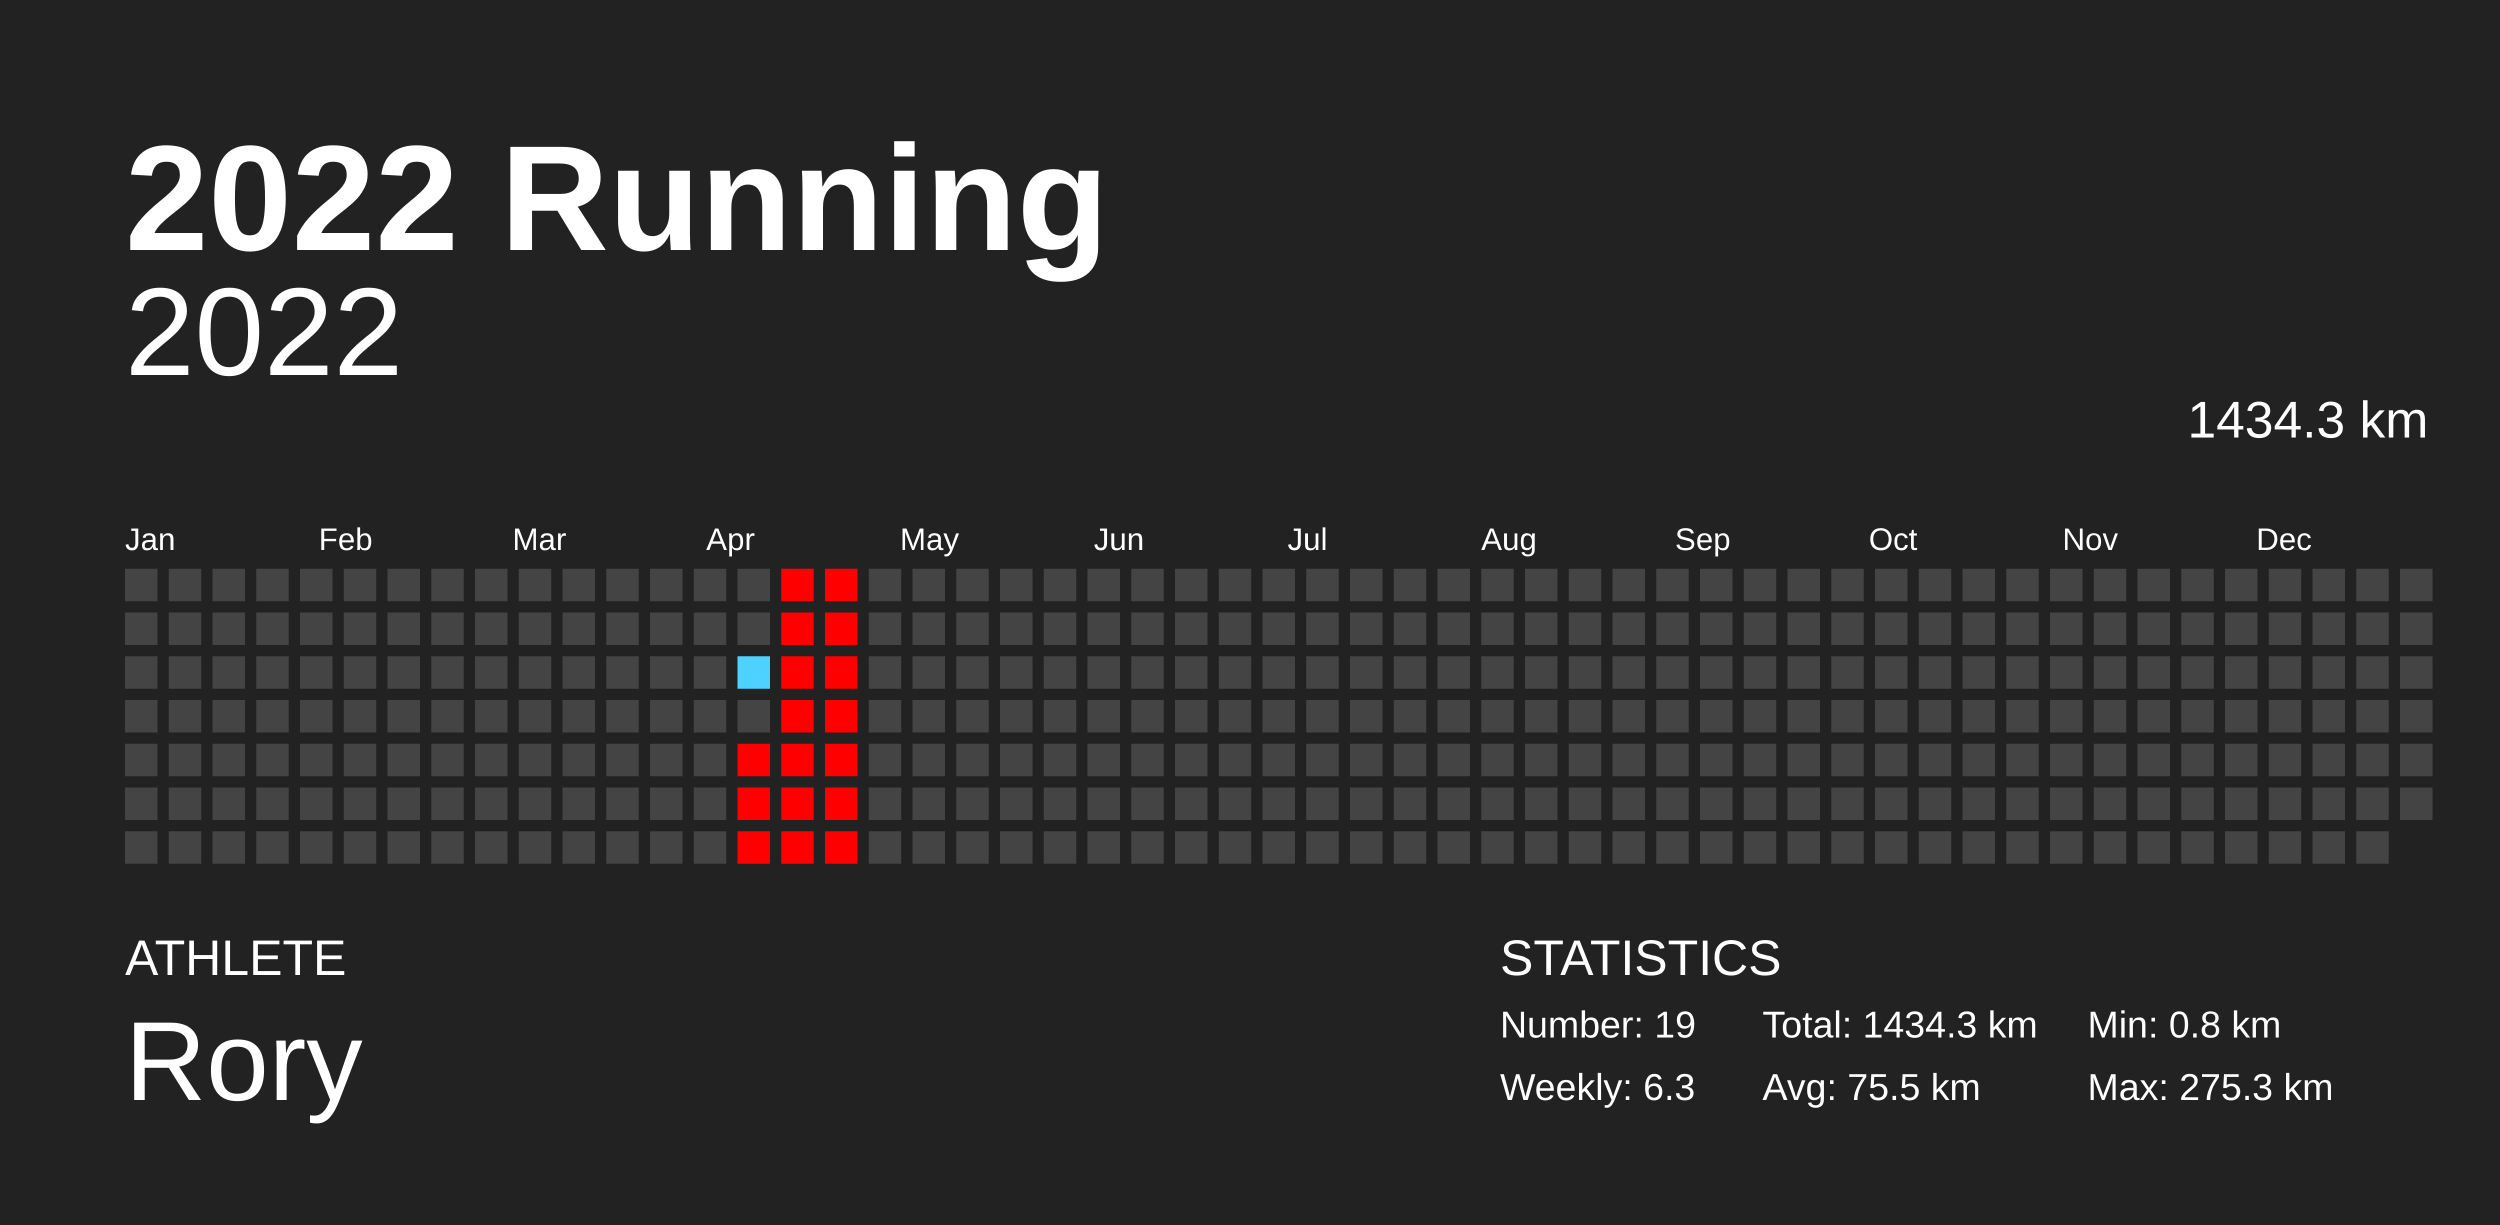
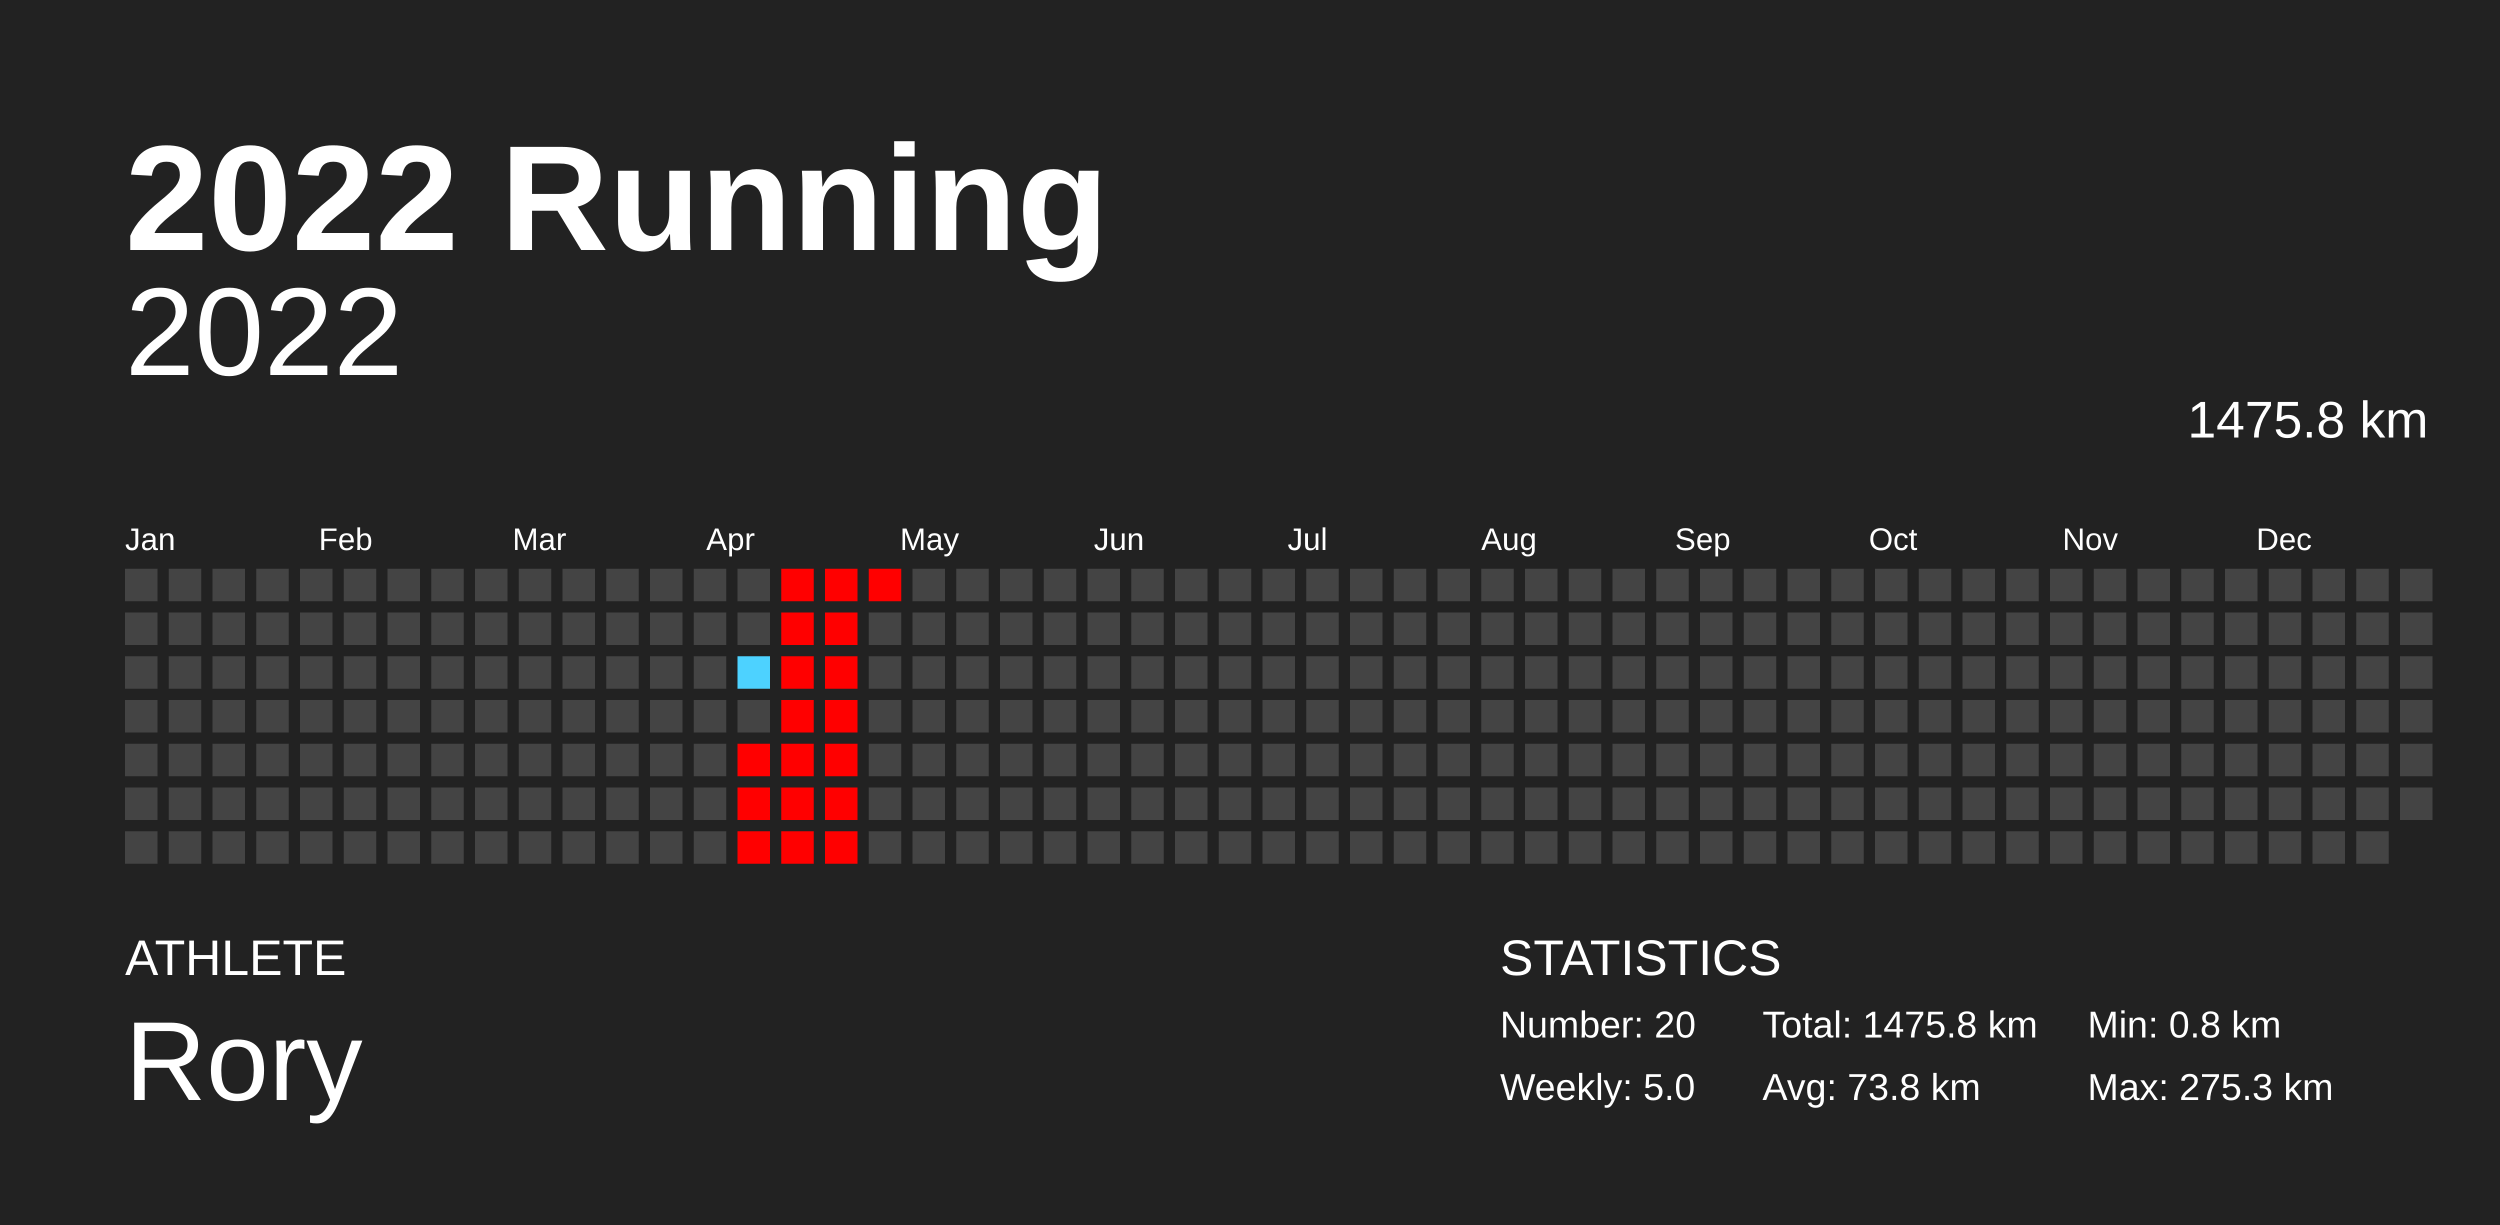
<svg xmlns="http://www.w3.org/2000/svg" baseProfile="full" height="98mm" version="1.1" viewBox="0,0,200,98" width="200mm">
  <defs />
  <rect fill="#222222" height="98" width="200" x="0" y="0" />
  <text fill="#FFFFFF" style="font-size:12px; font-family:Arial; font-weight:bold;" x="10" y="20">2022 Running</text>
  <text fill="#FFFFFF" style="font-size:4px; font-family:Arial" x="10" y="78">ATHLETE</text>
  <text fill="#FFFFFF" style="font-size:9px; font-family:Arial" x="10" y="88">Rory</text>
  <text fill="#FFFFFF" style="font-size:4px; font-family:Arial" x="120" y="78">STATISTICS</text>
-   <text fill="#FFFFFF" style="font-size:3px; font-family:Arial" x="120" y="83">Number: 19</text>
-   <text fill="#FFFFFF" style="font-size:3px; font-family:Arial" x="120" y="88">Weekly: 6.3</text>
-   <text fill="#FFFFFF" style="font-size:3px; font-family:Arial" x="141" y="83">Total: 1434.3 km</text>
-   <text fill="#FFFFFF" style="font-size:3px; font-family:Arial" x="141" y="88">Avg: 75.5 km</text>
+   <text fill="#FFFFFF" style="font-size:3px; font-family:Arial" x="120" y="83">Number: 20</text>
+   <text fill="#FFFFFF" style="font-size:3px; font-family:Arial" x="120" y="88">Weekly: 5.0</text>
+   <text fill="#FFFFFF" style="font-size:3px; font-family:Arial" x="141" y="83">Total: 1475.8 km</text>
+   <text fill="#FFFFFF" style="font-size:3px; font-family:Arial" x="141" y="88">Avg: 73.8 km</text>
  <text fill="#FFFFFF" style="font-size:3px; font-family:Arial" x="167" y="83">Min: 0.8 km</text>
  <text fill="#FFFFFF" style="font-size:3px; font-family:Arial" x="167" y="88">Max: 275.3 km</text>
  <text alignment-baseline="hanging" fill="#FFFFFF" style="font-size:10.0px; font-family:Arial;" x="10" y="30">2022</text>
-   <text alignment-baseline="hanging" fill="#FFFFFF" style="font-size:4.125px; font-family:Arial;" x="175" y="35">1434.3 km</text>
+   <text alignment-baseline="hanging" fill="#FFFFFF" style="font-size:4.125px; font-family:Arial;" x="175" y="35">1475.8 km</text>
  <text fill="#FFFFFF" style="font-size:2.5px; font-family:Arial" x="10.0" y="44">Jan</text>
  <text fill="#FFFFFF" style="font-size:2.5px; font-family:Arial" x="25.5" y="44">Feb</text>
  <text fill="#FFFFFF" style="font-size:2.5px; font-family:Arial" x="41.0" y="44">Mar</text>
  <text fill="#FFFFFF" style="font-size:2.5px; font-family:Arial" x="56.5" y="44">Apr</text>
  <text fill="#FFFFFF" style="font-size:2.5px; font-family:Arial" x="72.0" y="44">May</text>
  <text fill="#FFFFFF" style="font-size:2.5px; font-family:Arial" x="87.5" y="44">Jun</text>
  <text fill="#FFFFFF" style="font-size:2.5px; font-family:Arial" x="103.0" y="44">Jul</text>
  <text fill="#FFFFFF" style="font-size:2.5px; font-family:Arial" x="118.5" y="44">Aug</text>
  <text fill="#FFFFFF" style="font-size:2.5px; font-family:Arial" x="134.0" y="44">Sep</text>
  <text fill="#FFFFFF" style="font-size:2.5px; font-family:Arial" x="149.5" y="44">Oct</text>
  <text fill="#FFFFFF" style="font-size:2.5px; font-family:Arial" x="165.0" y="44">Nov</text>
  <text fill="#FFFFFF" style="font-size:2.5px; font-family:Arial" x="180.5" y="44">Dec</text>
  <rect fill="#444444" height="2.6" width="2.6" x="10.0" y="45.5" />
  <rect fill="#444444" height="2.6" width="2.6" x="10.0" y="49.0" />
  <rect fill="#444444" height="2.6" width="2.6" x="10.0" y="52.5" />
  <rect fill="#444444" height="2.6" width="2.6" x="10.0" y="56.0" />
  <rect fill="#444444" height="2.6" width="2.6" x="10.0" y="59.5" />
  <rect fill="#444444" height="2.6" width="2.6" x="10.0" y="63.0" />
  <rect fill="#444444" height="2.6" width="2.6" x="10.0" y="66.5" />
  <rect fill="#444444" height="2.6" width="2.6" x="13.5" y="45.5" />
  <rect fill="#444444" height="2.6" width="2.6" x="13.5" y="49.0" />
  <rect fill="#444444" height="2.6" width="2.6" x="13.5" y="52.5" />
  <rect fill="#444444" height="2.6" width="2.6" x="13.5" y="56.0" />
  <rect fill="#444444" height="2.6" width="2.6" x="13.5" y="59.5" />
  <rect fill="#444444" height="2.6" width="2.6" x="13.5" y="63.0" />
  <rect fill="#444444" height="2.6" width="2.6" x="13.5" y="66.5" />
  <rect fill="#444444" height="2.6" width="2.6" x="17.0" y="45.5" />
  <rect fill="#444444" height="2.6" width="2.6" x="17.0" y="49.0" />
  <rect fill="#444444" height="2.6" width="2.6" x="17.0" y="52.5" />
  <rect fill="#444444" height="2.6" width="2.6" x="17.0" y="56.0" />
  <rect fill="#444444" height="2.6" width="2.6" x="17.0" y="59.5" />
  <rect fill="#444444" height="2.6" width="2.6" x="17.0" y="63.0" />
  <rect fill="#444444" height="2.6" width="2.6" x="17.0" y="66.5" />
  <rect fill="#444444" height="2.6" width="2.6" x="20.5" y="45.5" />
  <rect fill="#444444" height="2.6" width="2.6" x="20.5" y="49.0" />
  <rect fill="#444444" height="2.6" width="2.6" x="20.5" y="52.5" />
  <rect fill="#444444" height="2.6" width="2.6" x="20.5" y="56.0" />
  <rect fill="#444444" height="2.6" width="2.6" x="20.5" y="59.5" />
  <rect fill="#444444" height="2.6" width="2.6" x="20.5" y="63.0" />
  <rect fill="#444444" height="2.6" width="2.6" x="20.5" y="66.5" />
  <rect fill="#444444" height="2.6" width="2.6" x="24.0" y="45.5" />
  <rect fill="#444444" height="2.6" width="2.6" x="24.0" y="49.0" />
  <rect fill="#444444" height="2.6" width="2.6" x="24.0" y="52.5" />
  <rect fill="#444444" height="2.6" width="2.6" x="24.0" y="56.0" />
  <rect fill="#444444" height="2.6" width="2.6" x="24.0" y="59.5" />
  <rect fill="#444444" height="2.6" width="2.6" x="24.0" y="63.0" />
  <rect fill="#444444" height="2.6" width="2.6" x="24.0" y="66.5" />
  <rect fill="#444444" height="2.6" width="2.6" x="27.5" y="45.5" />
  <rect fill="#444444" height="2.6" width="2.6" x="27.5" y="49.0" />
  <rect fill="#444444" height="2.6" width="2.6" x="27.5" y="52.5" />
  <rect fill="#444444" height="2.6" width="2.6" x="27.5" y="56.0" />
  <rect fill="#444444" height="2.6" width="2.6" x="27.5" y="59.5" />
  <rect fill="#444444" height="2.6" width="2.6" x="27.5" y="63.0" />
  <rect fill="#444444" height="2.6" width="2.6" x="27.5" y="66.5" />
  <rect fill="#444444" height="2.6" width="2.6" x="31.0" y="45.5" />
  <rect fill="#444444" height="2.6" width="2.6" x="31.0" y="49.0" />
  <rect fill="#444444" height="2.6" width="2.6" x="31.0" y="52.5" />
  <rect fill="#444444" height="2.6" width="2.6" x="31.0" y="56.0" />
  <rect fill="#444444" height="2.6" width="2.6" x="31.0" y="59.5" />
  <rect fill="#444444" height="2.6" width="2.6" x="31.0" y="63.0" />
  <rect fill="#444444" height="2.6" width="2.6" x="31.0" y="66.5" />
  <rect fill="#444444" height="2.6" width="2.6" x="34.5" y="45.5" />
  <rect fill="#444444" height="2.6" width="2.6" x="34.5" y="49.0" />
  <rect fill="#444444" height="2.6" width="2.6" x="34.5" y="52.5" />
  <rect fill="#444444" height="2.6" width="2.6" x="34.5" y="56.0" />
  <rect fill="#444444" height="2.6" width="2.6" x="34.5" y="59.5" />
  <rect fill="#444444" height="2.6" width="2.6" x="34.5" y="63.0" />
  <rect fill="#444444" height="2.6" width="2.6" x="34.5" y="66.5" />
  <rect fill="#444444" height="2.6" width="2.6" x="38.0" y="45.5" />
  <rect fill="#444444" height="2.6" width="2.6" x="38.0" y="49.0" />
  <rect fill="#444444" height="2.6" width="2.6" x="38.0" y="52.5" />
  <rect fill="#444444" height="2.6" width="2.6" x="38.0" y="56.0" />
  <rect fill="#444444" height="2.6" width="2.6" x="38.0" y="59.5" />
  <rect fill="#444444" height="2.6" width="2.6" x="38.0" y="63.0" />
  <rect fill="#444444" height="2.6" width="2.6" x="38.0" y="66.5" />
  <rect fill="#444444" height="2.6" width="2.6" x="41.5" y="45.5" />
  <rect fill="#444444" height="2.6" width="2.6" x="41.5" y="49.0" />
  <rect fill="#444444" height="2.6" width="2.6" x="41.5" y="52.5" />
  <rect fill="#444444" height="2.6" width="2.6" x="41.5" y="56.0" />
  <rect fill="#444444" height="2.6" width="2.6" x="41.5" y="59.5" />
  <rect fill="#444444" height="2.6" width="2.6" x="41.5" y="63.0" />
  <rect fill="#444444" height="2.6" width="2.6" x="41.5" y="66.5" />
  <rect fill="#444444" height="2.6" width="2.6" x="45.0" y="45.5" />
  <rect fill="#444444" height="2.6" width="2.6" x="45.0" y="49.0" />
  <rect fill="#444444" height="2.6" width="2.6" x="45.0" y="52.5" />
  <rect fill="#444444" height="2.6" width="2.6" x="45.0" y="56.0" />
  <rect fill="#444444" height="2.6" width="2.6" x="45.0" y="59.5" />
  <rect fill="#444444" height="2.6" width="2.6" x="45.0" y="63.0" />
  <rect fill="#444444" height="2.6" width="2.6" x="45.0" y="66.5" />
  <rect fill="#444444" height="2.6" width="2.6" x="48.5" y="45.5" />
  <rect fill="#444444" height="2.6" width="2.6" x="48.5" y="49.0" />
  <rect fill="#444444" height="2.6" width="2.6" x="48.5" y="52.5" />
  <rect fill="#444444" height="2.6" width="2.6" x="48.5" y="56.0" />
  <rect fill="#444444" height="2.6" width="2.6" x="48.5" y="59.5" />
  <rect fill="#444444" height="2.6" width="2.6" x="48.5" y="63.0" />
  <rect fill="#444444" height="2.6" width="2.6" x="48.5" y="66.5" />
  <rect fill="#444444" height="2.6" width="2.6" x="52.0" y="45.5" />
  <rect fill="#444444" height="2.6" width="2.6" x="52.0" y="49.0" />
  <rect fill="#444444" height="2.6" width="2.6" x="52.0" y="52.5" />
  <rect fill="#444444" height="2.6" width="2.6" x="52.0" y="56.0" />
  <rect fill="#444444" height="2.6" width="2.6" x="52.0" y="59.5" />
  <rect fill="#444444" height="2.6" width="2.6" x="52.0" y="63.0" />
  <rect fill="#444444" height="2.6" width="2.6" x="52.0" y="66.5" />
  <rect fill="#444444" height="2.6" width="2.6" x="55.5" y="45.5" />
  <rect fill="#444444" height="2.6" width="2.6" x="55.5" y="49.0" />
  <rect fill="#444444" height="2.6" width="2.6" x="55.5" y="52.5" />
  <rect fill="#444444" height="2.6" width="2.6" x="55.5" y="56.0" />
  <rect fill="#444444" height="2.6" width="2.6" x="55.5" y="59.5" />
  <rect fill="#444444" height="2.6" width="2.6" x="55.5" y="63.0" />
  <rect fill="#444444" height="2.6" width="2.6" x="55.5" y="66.5" />
  <rect fill="#444444" height="2.6" width="2.6" x="59.0" y="45.5" />
  <rect fill="#444444" height="2.6" width="2.6" x="59.0" y="49.0" />
  <rect fill="#4dd2ff" height="2.6" width="2.6" x="59.0" y="52.5" />
  <rect fill="#444444" height="2.6" width="2.6" x="59.0" y="56.0" />
  <rect fill="red" height="2.6" width="2.6" x="59.0" y="59.5" />
  <rect fill="red" height="2.6" width="2.6" x="59.0" y="63.0" />
  <rect fill="red" height="2.6" width="2.6" x="59.0" y="66.5" />
  <rect fill="red" height="2.6" width="2.6" x="62.5" y="45.5" />
  <rect fill="red" height="2.6" width="2.6" x="62.5" y="49.0" />
  <rect fill="red" height="2.6" width="2.6" x="62.5" y="52.5" />
  <rect fill="red" height="2.6" width="2.6" x="62.5" y="56.0" />
  <rect fill="red" height="2.6" width="2.6" x="62.5" y="59.5" />
  <rect fill="red" height="2.6" width="2.6" x="62.5" y="63.0" />
  <rect fill="red" height="2.6" width="2.6" x="62.5" y="66.5" />
  <rect fill="red" height="2.6" width="2.6" x="66.0" y="45.5" />
  <rect fill="red" height="2.6" width="2.6" x="66.0" y="49.0" />
  <rect fill="red" height="2.6" width="2.6" x="66.0" y="52.5" />
  <rect fill="red" height="2.6" width="2.6" x="66.0" y="56.0" />
  <rect fill="red" height="2.6" width="2.6" x="66.0" y="59.5" />
  <rect fill="red" height="2.6" width="2.6" x="66.0" y="63.0" />
  <rect fill="red" height="2.6" width="2.6" x="66.0" y="66.5" />
-   <rect fill="#444444" height="2.6" width="2.6" x="69.5" y="45.5" />
+   <rect fill="red" height="2.6" width="2.6" x="69.5" y="45.5" />
  <rect fill="#444444" height="2.6" width="2.6" x="69.5" y="49.0" />
  <rect fill="#444444" height="2.6" width="2.6" x="69.5" y="52.5" />
  <rect fill="#444444" height="2.6" width="2.6" x="69.5" y="56.0" />
  <rect fill="#444444" height="2.6" width="2.6" x="69.5" y="59.5" />
  <rect fill="#444444" height="2.6" width="2.6" x="69.5" y="63.0" />
  <rect fill="#444444" height="2.6" width="2.6" x="69.5" y="66.5" />
  <rect fill="#444444" height="2.6" width="2.6" x="73.0" y="45.5" />
  <rect fill="#444444" height="2.6" width="2.6" x="73.0" y="49.0" />
  <rect fill="#444444" height="2.6" width="2.6" x="73.0" y="52.5" />
  <rect fill="#444444" height="2.6" width="2.6" x="73.0" y="56.0" />
  <rect fill="#444444" height="2.6" width="2.6" x="73.0" y="59.5" />
  <rect fill="#444444" height="2.6" width="2.6" x="73.0" y="63.0" />
  <rect fill="#444444" height="2.6" width="2.6" x="73.0" y="66.5" />
  <rect fill="#444444" height="2.6" width="2.6" x="76.5" y="45.5" />
  <rect fill="#444444" height="2.6" width="2.6" x="76.5" y="49.0" />
  <rect fill="#444444" height="2.6" width="2.6" x="76.5" y="52.5" />
  <rect fill="#444444" height="2.6" width="2.6" x="76.5" y="56.0" />
  <rect fill="#444444" height="2.6" width="2.6" x="76.5" y="59.5" />
  <rect fill="#444444" height="2.6" width="2.6" x="76.5" y="63.0" />
  <rect fill="#444444" height="2.6" width="2.6" x="76.5" y="66.5" />
  <rect fill="#444444" height="2.6" width="2.6" x="80.0" y="45.5" />
  <rect fill="#444444" height="2.6" width="2.6" x="80.0" y="49.0" />
  <rect fill="#444444" height="2.6" width="2.6" x="80.0" y="52.5" />
  <rect fill="#444444" height="2.6" width="2.6" x="80.0" y="56.0" />
  <rect fill="#444444" height="2.6" width="2.6" x="80.0" y="59.5" />
  <rect fill="#444444" height="2.6" width="2.6" x="80.0" y="63.0" />
  <rect fill="#444444" height="2.6" width="2.6" x="80.0" y="66.5" />
  <rect fill="#444444" height="2.6" width="2.6" x="83.5" y="45.5" />
  <rect fill="#444444" height="2.6" width="2.6" x="83.5" y="49.0" />
  <rect fill="#444444" height="2.6" width="2.6" x="83.5" y="52.5" />
  <rect fill="#444444" height="2.6" width="2.6" x="83.5" y="56.0" />
  <rect fill="#444444" height="2.6" width="2.6" x="83.5" y="59.5" />
  <rect fill="#444444" height="2.6" width="2.6" x="83.5" y="63.0" />
  <rect fill="#444444" height="2.6" width="2.6" x="83.5" y="66.5" />
  <rect fill="#444444" height="2.6" width="2.6" x="87.0" y="45.5" />
  <rect fill="#444444" height="2.6" width="2.6" x="87.0" y="49.0" />
  <rect fill="#444444" height="2.6" width="2.6" x="87.0" y="52.5" />
  <rect fill="#444444" height="2.6" width="2.6" x="87.0" y="56.0" />
  <rect fill="#444444" height="2.6" width="2.6" x="87.0" y="59.5" />
  <rect fill="#444444" height="2.6" width="2.6" x="87.0" y="63.0" />
  <rect fill="#444444" height="2.6" width="2.6" x="87.0" y="66.5" />
  <rect fill="#444444" height="2.6" width="2.6" x="90.5" y="45.5" />
  <rect fill="#444444" height="2.6" width="2.6" x="90.5" y="49.0" />
  <rect fill="#444444" height="2.6" width="2.6" x="90.5" y="52.5" />
  <rect fill="#444444" height="2.6" width="2.6" x="90.5" y="56.0" />
  <rect fill="#444444" height="2.6" width="2.6" x="90.5" y="59.5" />
  <rect fill="#444444" height="2.6" width="2.6" x="90.5" y="63.0" />
  <rect fill="#444444" height="2.6" width="2.6" x="90.5" y="66.5" />
  <rect fill="#444444" height="2.6" width="2.6" x="94.0" y="45.5" />
  <rect fill="#444444" height="2.6" width="2.6" x="94.0" y="49.0" />
  <rect fill="#444444" height="2.6" width="2.6" x="94.0" y="52.5" />
  <rect fill="#444444" height="2.6" width="2.6" x="94.0" y="56.0" />
  <rect fill="#444444" height="2.6" width="2.6" x="94.0" y="59.5" />
  <rect fill="#444444" height="2.6" width="2.6" x="94.0" y="63.0" />
  <rect fill="#444444" height="2.6" width="2.6" x="94.0" y="66.5" />
  <rect fill="#444444" height="2.6" width="2.6" x="97.5" y="45.5" />
  <rect fill="#444444" height="2.6" width="2.6" x="97.5" y="49.0" />
  <rect fill="#444444" height="2.6" width="2.6" x="97.5" y="52.5" />
  <rect fill="#444444" height="2.6" width="2.6" x="97.5" y="56.0" />
  <rect fill="#444444" height="2.6" width="2.6" x="97.5" y="59.5" />
  <rect fill="#444444" height="2.6" width="2.6" x="97.5" y="63.0" />
  <rect fill="#444444" height="2.6" width="2.6" x="97.5" y="66.5" />
  <rect fill="#444444" height="2.6" width="2.6" x="101.0" y="45.5" />
  <rect fill="#444444" height="2.6" width="2.6" x="101.0" y="49.0" />
  <rect fill="#444444" height="2.6" width="2.6" x="101.0" y="52.5" />
  <rect fill="#444444" height="2.6" width="2.6" x="101.0" y="56.0" />
  <rect fill="#444444" height="2.6" width="2.6" x="101.0" y="59.5" />
  <rect fill="#444444" height="2.6" width="2.6" x="101.0" y="63.0" />
  <rect fill="#444444" height="2.6" width="2.6" x="101.0" y="66.5" />
  <rect fill="#444444" height="2.6" width="2.6" x="104.5" y="45.5" />
  <rect fill="#444444" height="2.6" width="2.6" x="104.5" y="49.0" />
  <rect fill="#444444" height="2.6" width="2.6" x="104.5" y="52.5" />
  <rect fill="#444444" height="2.6" width="2.6" x="104.5" y="56.0" />
  <rect fill="#444444" height="2.6" width="2.6" x="104.5" y="59.5" />
  <rect fill="#444444" height="2.6" width="2.6" x="104.5" y="63.0" />
  <rect fill="#444444" height="2.6" width="2.6" x="104.5" y="66.5" />
  <rect fill="#444444" height="2.6" width="2.6" x="108.0" y="45.5" />
  <rect fill="#444444" height="2.6" width="2.6" x="108.0" y="49.0" />
  <rect fill="#444444" height="2.6" width="2.6" x="108.0" y="52.5" />
  <rect fill="#444444" height="2.6" width="2.6" x="108.0" y="56.0" />
  <rect fill="#444444" height="2.6" width="2.6" x="108.0" y="59.5" />
  <rect fill="#444444" height="2.6" width="2.6" x="108.0" y="63.0" />
  <rect fill="#444444" height="2.6" width="2.6" x="108.0" y="66.5" />
  <rect fill="#444444" height="2.6" width="2.6" x="111.5" y="45.5" />
  <rect fill="#444444" height="2.6" width="2.6" x="111.5" y="49.0" />
  <rect fill="#444444" height="2.6" width="2.6" x="111.5" y="52.5" />
  <rect fill="#444444" height="2.6" width="2.6" x="111.5" y="56.0" />
  <rect fill="#444444" height="2.6" width="2.6" x="111.5" y="59.5" />
  <rect fill="#444444" height="2.6" width="2.6" x="111.5" y="63.0" />
  <rect fill="#444444" height="2.6" width="2.6" x="111.5" y="66.5" />
  <rect fill="#444444" height="2.6" width="2.6" x="115.0" y="45.5" />
  <rect fill="#444444" height="2.6" width="2.6" x="115.0" y="49.0" />
  <rect fill="#444444" height="2.6" width="2.6" x="115.0" y="52.5" />
  <rect fill="#444444" height="2.6" width="2.6" x="115.0" y="56.0" />
  <rect fill="#444444" height="2.6" width="2.6" x="115.0" y="59.5" />
  <rect fill="#444444" height="2.6" width="2.6" x="115.0" y="63.0" />
  <rect fill="#444444" height="2.6" width="2.6" x="115.0" y="66.5" />
  <rect fill="#444444" height="2.6" width="2.6" x="118.5" y="45.5" />
  <rect fill="#444444" height="2.6" width="2.6" x="118.5" y="49.0" />
  <rect fill="#444444" height="2.6" width="2.6" x="118.5" y="52.5" />
  <rect fill="#444444" height="2.6" width="2.6" x="118.5" y="56.0" />
  <rect fill="#444444" height="2.6" width="2.6" x="118.5" y="59.5" />
  <rect fill="#444444" height="2.6" width="2.6" x="118.5" y="63.0" />
  <rect fill="#444444" height="2.6" width="2.6" x="118.5" y="66.5" />
  <rect fill="#444444" height="2.6" width="2.6" x="122.0" y="45.5" />
  <rect fill="#444444" height="2.6" width="2.6" x="122.0" y="49.0" />
  <rect fill="#444444" height="2.6" width="2.6" x="122.0" y="52.5" />
  <rect fill="#444444" height="2.6" width="2.6" x="122.0" y="56.0" />
  <rect fill="#444444" height="2.6" width="2.6" x="122.0" y="59.5" />
  <rect fill="#444444" height="2.6" width="2.6" x="122.0" y="63.0" />
  <rect fill="#444444" height="2.6" width="2.6" x="122.0" y="66.5" />
  <rect fill="#444444" height="2.6" width="2.6" x="125.5" y="45.5" />
  <rect fill="#444444" height="2.6" width="2.6" x="125.5" y="49.0" />
  <rect fill="#444444" height="2.6" width="2.6" x="125.5" y="52.5" />
  <rect fill="#444444" height="2.6" width="2.6" x="125.5" y="56.0" />
  <rect fill="#444444" height="2.6" width="2.6" x="125.5" y="59.5" />
  <rect fill="#444444" height="2.6" width="2.6" x="125.5" y="63.0" />
  <rect fill="#444444" height="2.6" width="2.6" x="125.5" y="66.5" />
  <rect fill="#444444" height="2.6" width="2.6" x="129.0" y="45.5" />
  <rect fill="#444444" height="2.6" width="2.6" x="129.0" y="49.0" />
  <rect fill="#444444" height="2.6" width="2.6" x="129.0" y="52.5" />
  <rect fill="#444444" height="2.6" width="2.6" x="129.0" y="56.0" />
  <rect fill="#444444" height="2.6" width="2.6" x="129.0" y="59.5" />
  <rect fill="#444444" height="2.6" width="2.6" x="129.0" y="63.0" />
  <rect fill="#444444" height="2.6" width="2.6" x="129.0" y="66.5" />
  <rect fill="#444444" height="2.6" width="2.6" x="132.5" y="45.5" />
  <rect fill="#444444" height="2.6" width="2.6" x="132.5" y="49.0" />
  <rect fill="#444444" height="2.6" width="2.6" x="132.5" y="52.5" />
  <rect fill="#444444" height="2.6" width="2.6" x="132.5" y="56.0" />
  <rect fill="#444444" height="2.6" width="2.6" x="132.5" y="59.5" />
  <rect fill="#444444" height="2.6" width="2.6" x="132.5" y="63.0" />
  <rect fill="#444444" height="2.6" width="2.6" x="132.5" y="66.5" />
  <rect fill="#444444" height="2.6" width="2.6" x="136.0" y="45.5" />
  <rect fill="#444444" height="2.6" width="2.6" x="136.0" y="49.0" />
  <rect fill="#444444" height="2.6" width="2.6" x="136.0" y="52.5" />
  <rect fill="#444444" height="2.6" width="2.6" x="136.0" y="56.0" />
  <rect fill="#444444" height="2.6" width="2.6" x="136.0" y="59.5" />
  <rect fill="#444444" height="2.6" width="2.6" x="136.0" y="63.0" />
  <rect fill="#444444" height="2.6" width="2.6" x="136.0" y="66.5" />
  <rect fill="#444444" height="2.6" width="2.6" x="139.5" y="45.5" />
  <rect fill="#444444" height="2.6" width="2.6" x="139.5" y="49.0" />
  <rect fill="#444444" height="2.6" width="2.6" x="139.5" y="52.5" />
  <rect fill="#444444" height="2.6" width="2.6" x="139.5" y="56.0" />
  <rect fill="#444444" height="2.6" width="2.6" x="139.5" y="59.5" />
  <rect fill="#444444" height="2.6" width="2.6" x="139.5" y="63.0" />
  <rect fill="#444444" height="2.6" width="2.6" x="139.5" y="66.5" />
  <rect fill="#444444" height="2.6" width="2.6" x="143.0" y="45.5" />
  <rect fill="#444444" height="2.6" width="2.6" x="143.0" y="49.0" />
  <rect fill="#444444" height="2.6" width="2.6" x="143.0" y="52.5" />
  <rect fill="#444444" height="2.6" width="2.6" x="143.0" y="56.0" />
  <rect fill="#444444" height="2.6" width="2.6" x="143.0" y="59.5" />
  <rect fill="#444444" height="2.6" width="2.6" x="143.0" y="63.0" />
  <rect fill="#444444" height="2.6" width="2.6" x="143.0" y="66.5" />
  <rect fill="#444444" height="2.6" width="2.6" x="146.5" y="45.5" />
  <rect fill="#444444" height="2.6" width="2.6" x="146.5" y="49.0" />
  <rect fill="#444444" height="2.6" width="2.6" x="146.5" y="52.5" />
  <rect fill="#444444" height="2.6" width="2.6" x="146.5" y="56.0" />
  <rect fill="#444444" height="2.6" width="2.6" x="146.5" y="59.5" />
  <rect fill="#444444" height="2.6" width="2.6" x="146.5" y="63.0" />
  <rect fill="#444444" height="2.6" width="2.6" x="146.5" y="66.5" />
  <rect fill="#444444" height="2.6" width="2.6" x="150.0" y="45.5" />
  <rect fill="#444444" height="2.6" width="2.6" x="150.0" y="49.0" />
  <rect fill="#444444" height="2.6" width="2.6" x="150.0" y="52.5" />
  <rect fill="#444444" height="2.6" width="2.6" x="150.0" y="56.0" />
  <rect fill="#444444" height="2.6" width="2.6" x="150.0" y="59.5" />
  <rect fill="#444444" height="2.6" width="2.6" x="150.0" y="63.0" />
  <rect fill="#444444" height="2.6" width="2.6" x="150.0" y="66.5" />
  <rect fill="#444444" height="2.6" width="2.6" x="153.5" y="45.5" />
  <rect fill="#444444" height="2.6" width="2.6" x="153.5" y="49.0" />
  <rect fill="#444444" height="2.6" width="2.6" x="153.5" y="52.5" />
  <rect fill="#444444" height="2.6" width="2.6" x="153.5" y="56.0" />
  <rect fill="#444444" height="2.6" width="2.6" x="153.5" y="59.5" />
  <rect fill="#444444" height="2.6" width="2.6" x="153.5" y="63.0" />
  <rect fill="#444444" height="2.6" width="2.6" x="153.5" y="66.5" />
  <rect fill="#444444" height="2.6" width="2.6" x="157.0" y="45.5" />
  <rect fill="#444444" height="2.6" width="2.6" x="157.0" y="49.0" />
  <rect fill="#444444" height="2.6" width="2.6" x="157.0" y="52.5" />
  <rect fill="#444444" height="2.6" width="2.6" x="157.0" y="56.0" />
  <rect fill="#444444" height="2.6" width="2.6" x="157.0" y="59.5" />
  <rect fill="#444444" height="2.6" width="2.6" x="157.0" y="63.0" />
  <rect fill="#444444" height="2.6" width="2.6" x="157.0" y="66.5" />
  <rect fill="#444444" height="2.6" width="2.6" x="160.5" y="45.5" />
  <rect fill="#444444" height="2.6" width="2.6" x="160.5" y="49.0" />
  <rect fill="#444444" height="2.6" width="2.6" x="160.5" y="52.5" />
  <rect fill="#444444" height="2.6" width="2.6" x="160.5" y="56.0" />
  <rect fill="#444444" height="2.6" width="2.6" x="160.5" y="59.5" />
  <rect fill="#444444" height="2.6" width="2.6" x="160.5" y="63.0" />
  <rect fill="#444444" height="2.6" width="2.6" x="160.5" y="66.5" />
  <rect fill="#444444" height="2.6" width="2.6" x="164.0" y="45.5" />
  <rect fill="#444444" height="2.6" width="2.6" x="164.0" y="49.0" />
  <rect fill="#444444" height="2.6" width="2.6" x="164.0" y="52.5" />
  <rect fill="#444444" height="2.6" width="2.6" x="164.0" y="56.0" />
  <rect fill="#444444" height="2.6" width="2.6" x="164.0" y="59.5" />
  <rect fill="#444444" height="2.6" width="2.6" x="164.0" y="63.0" />
  <rect fill="#444444" height="2.6" width="2.6" x="164.0" y="66.5" />
  <rect fill="#444444" height="2.6" width="2.6" x="167.5" y="45.5" />
  <rect fill="#444444" height="2.6" width="2.6" x="167.5" y="49.0" />
  <rect fill="#444444" height="2.6" width="2.6" x="167.5" y="52.5" />
  <rect fill="#444444" height="2.6" width="2.6" x="167.5" y="56.0" />
  <rect fill="#444444" height="2.6" width="2.6" x="167.5" y="59.5" />
  <rect fill="#444444" height="2.6" width="2.6" x="167.5" y="63.0" />
  <rect fill="#444444" height="2.6" width="2.6" x="167.5" y="66.5" />
  <rect fill="#444444" height="2.6" width="2.6" x="171.0" y="45.5" />
  <rect fill="#444444" height="2.6" width="2.6" x="171.0" y="49.0" />
  <rect fill="#444444" height="2.6" width="2.6" x="171.0" y="52.5" />
  <rect fill="#444444" height="2.6" width="2.6" x="171.0" y="56.0" />
  <rect fill="#444444" height="2.6" width="2.6" x="171.0" y="59.5" />
  <rect fill="#444444" height="2.6" width="2.6" x="171.0" y="63.0" />
  <rect fill="#444444" height="2.6" width="2.6" x="171.0" y="66.5" />
  <rect fill="#444444" height="2.6" width="2.6" x="174.5" y="45.5" />
  <rect fill="#444444" height="2.6" width="2.6" x="174.5" y="49.0" />
  <rect fill="#444444" height="2.6" width="2.6" x="174.5" y="52.5" />
  <rect fill="#444444" height="2.6" width="2.6" x="174.5" y="56.0" />
  <rect fill="#444444" height="2.6" width="2.6" x="174.5" y="59.5" />
  <rect fill="#444444" height="2.6" width="2.6" x="174.5" y="63.0" />
  <rect fill="#444444" height="2.6" width="2.6" x="174.5" y="66.5" />
  <rect fill="#444444" height="2.6" width="2.6" x="178.0" y="45.5" />
  <rect fill="#444444" height="2.6" width="2.6" x="178.0" y="49.0" />
  <rect fill="#444444" height="2.6" width="2.6" x="178.0" y="52.5" />
  <rect fill="#444444" height="2.6" width="2.6" x="178.0" y="56.0" />
  <rect fill="#444444" height="2.6" width="2.6" x="178.0" y="59.5" />
  <rect fill="#444444" height="2.6" width="2.6" x="178.0" y="63.0" />
  <rect fill="#444444" height="2.6" width="2.6" x="178.0" y="66.5" />
  <rect fill="#444444" height="2.6" width="2.6" x="181.5" y="45.5" />
  <rect fill="#444444" height="2.6" width="2.6" x="181.5" y="49.0" />
  <rect fill="#444444" height="2.6" width="2.6" x="181.5" y="52.5" />
  <rect fill="#444444" height="2.6" width="2.6" x="181.5" y="56.0" />
  <rect fill="#444444" height="2.6" width="2.6" x="181.5" y="59.5" />
  <rect fill="#444444" height="2.6" width="2.6" x="181.5" y="63.0" />
  <rect fill="#444444" height="2.6" width="2.6" x="181.5" y="66.5" />
  <rect fill="#444444" height="2.6" width="2.6" x="185.0" y="45.5" />
  <rect fill="#444444" height="2.6" width="2.6" x="185.0" y="49.0" />
  <rect fill="#444444" height="2.6" width="2.6" x="185.0" y="52.5" />
  <rect fill="#444444" height="2.6" width="2.6" x="185.0" y="56.0" />
  <rect fill="#444444" height="2.6" width="2.6" x="185.0" y="59.5" />
  <rect fill="#444444" height="2.6" width="2.6" x="185.0" y="63.0" />
  <rect fill="#444444" height="2.6" width="2.6" x="185.0" y="66.5" />
  <rect fill="#444444" height="2.6" width="2.6" x="188.5" y="45.5" />
  <rect fill="#444444" height="2.6" width="2.6" x="188.5" y="49.0" />
  <rect fill="#444444" height="2.6" width="2.6" x="188.5" y="52.5" />
  <rect fill="#444444" height="2.6" width="2.6" x="188.5" y="56.0" />
  <rect fill="#444444" height="2.6" width="2.6" x="188.5" y="59.5" />
  <rect fill="#444444" height="2.6" width="2.6" x="188.5" y="63.0" />
  <rect fill="#444444" height="2.6" width="2.6" x="188.5" y="66.5" />
  <rect fill="#444444" height="2.6" width="2.6" x="192.0" y="45.5" />
  <rect fill="#444444" height="2.6" width="2.6" x="192.0" y="49.0" />
  <rect fill="#444444" height="2.6" width="2.6" x="192.0" y="52.5" />
  <rect fill="#444444" height="2.6" width="2.6" x="192.0" y="56.0" />
  <rect fill="#444444" height="2.6" width="2.6" x="192.0" y="59.5" />
  <rect fill="#444444" height="2.6" width="2.6" x="192.0" y="63.0" />
</svg>
